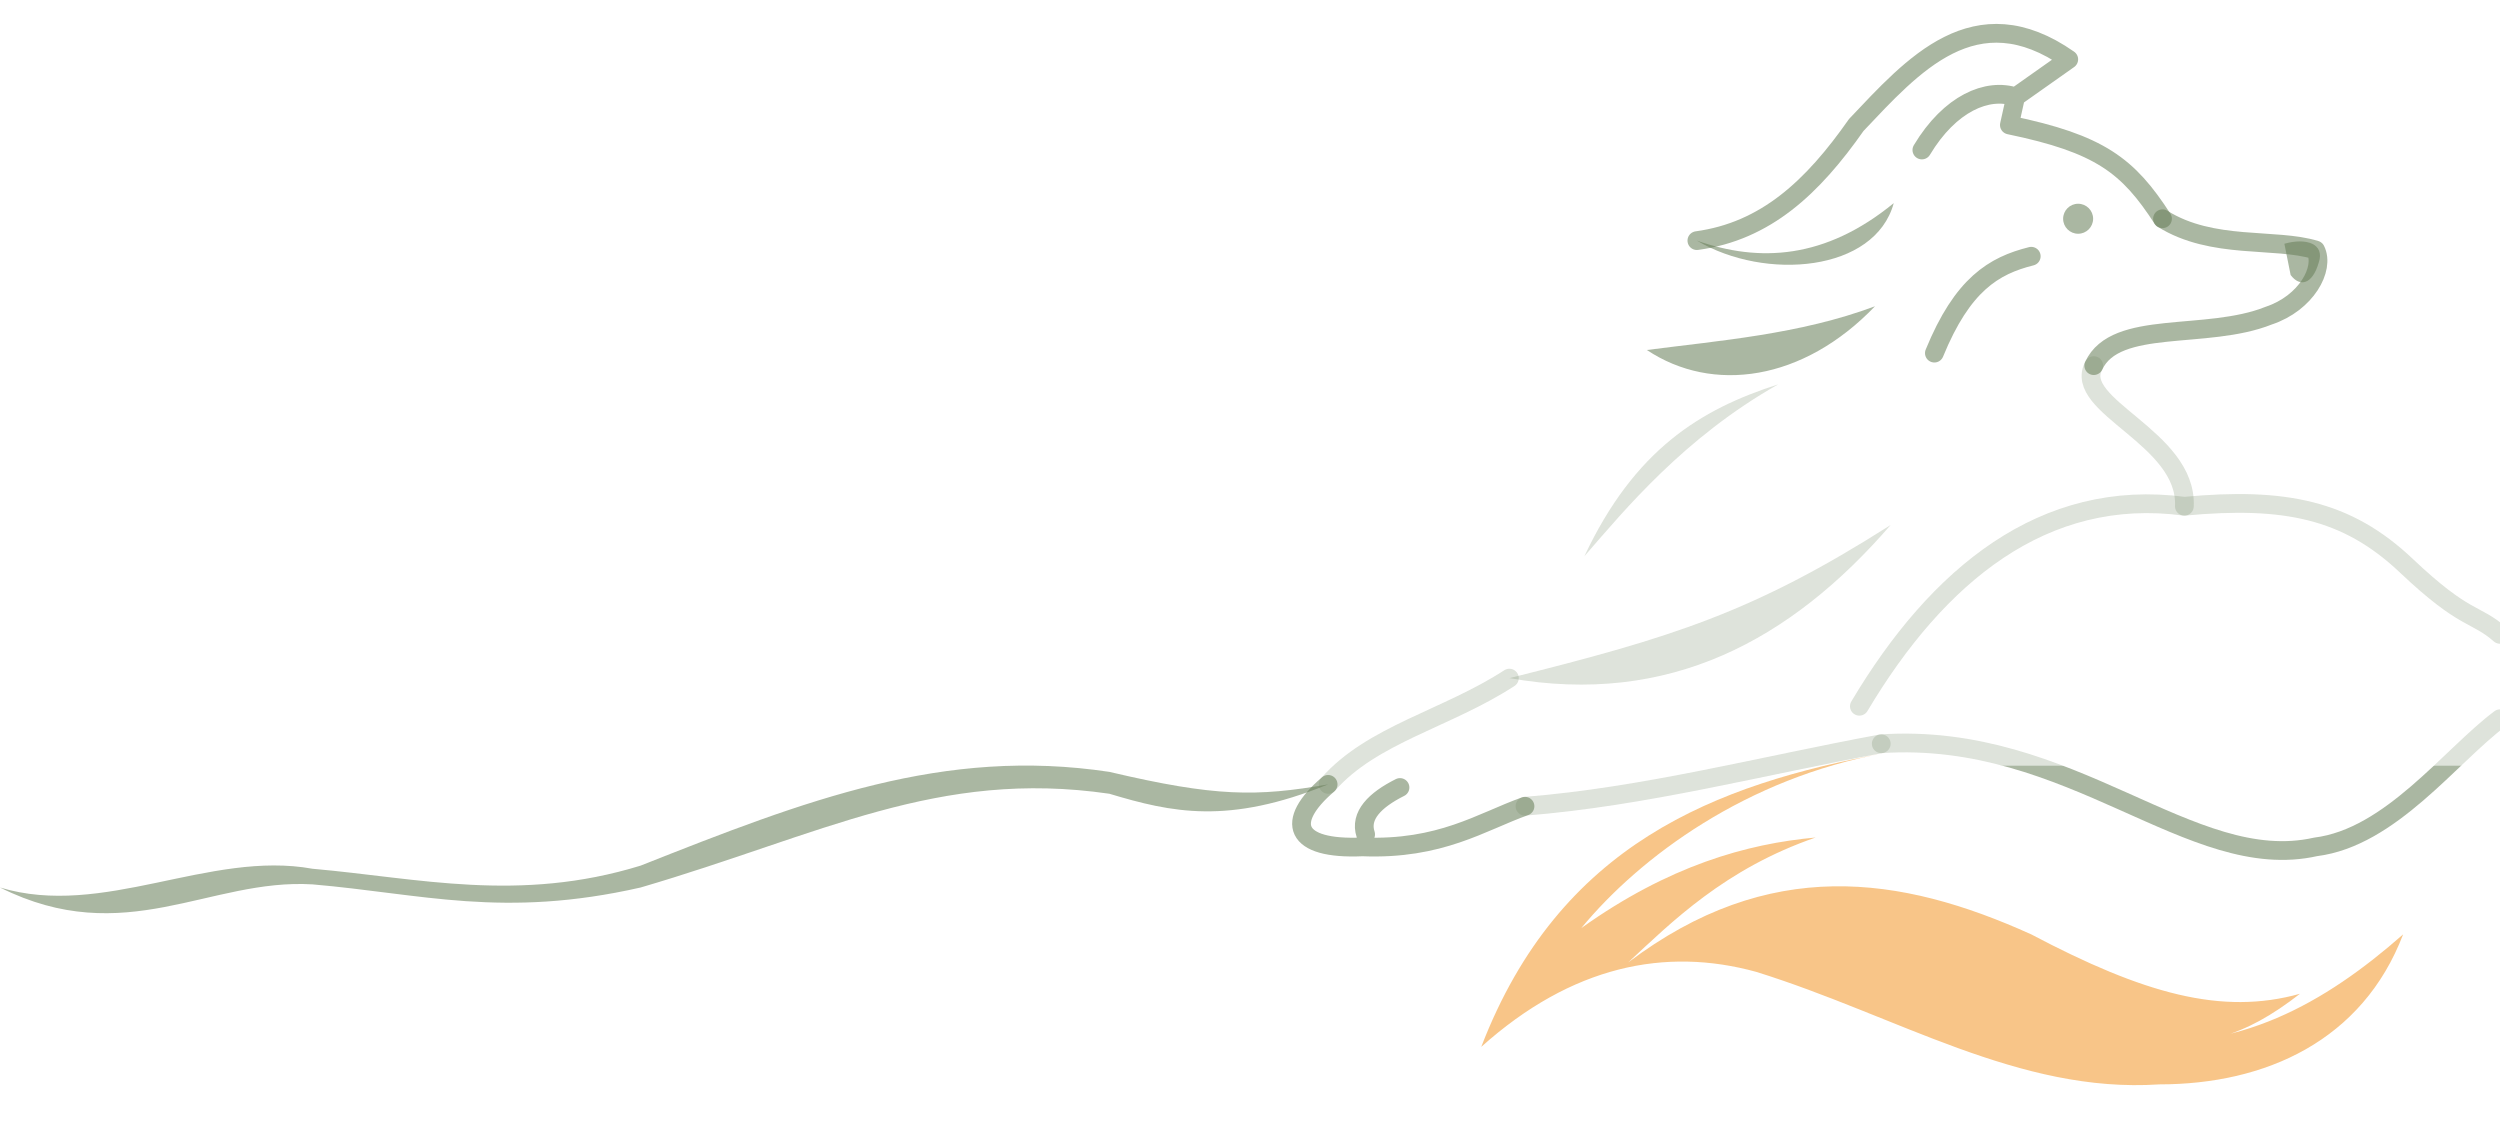
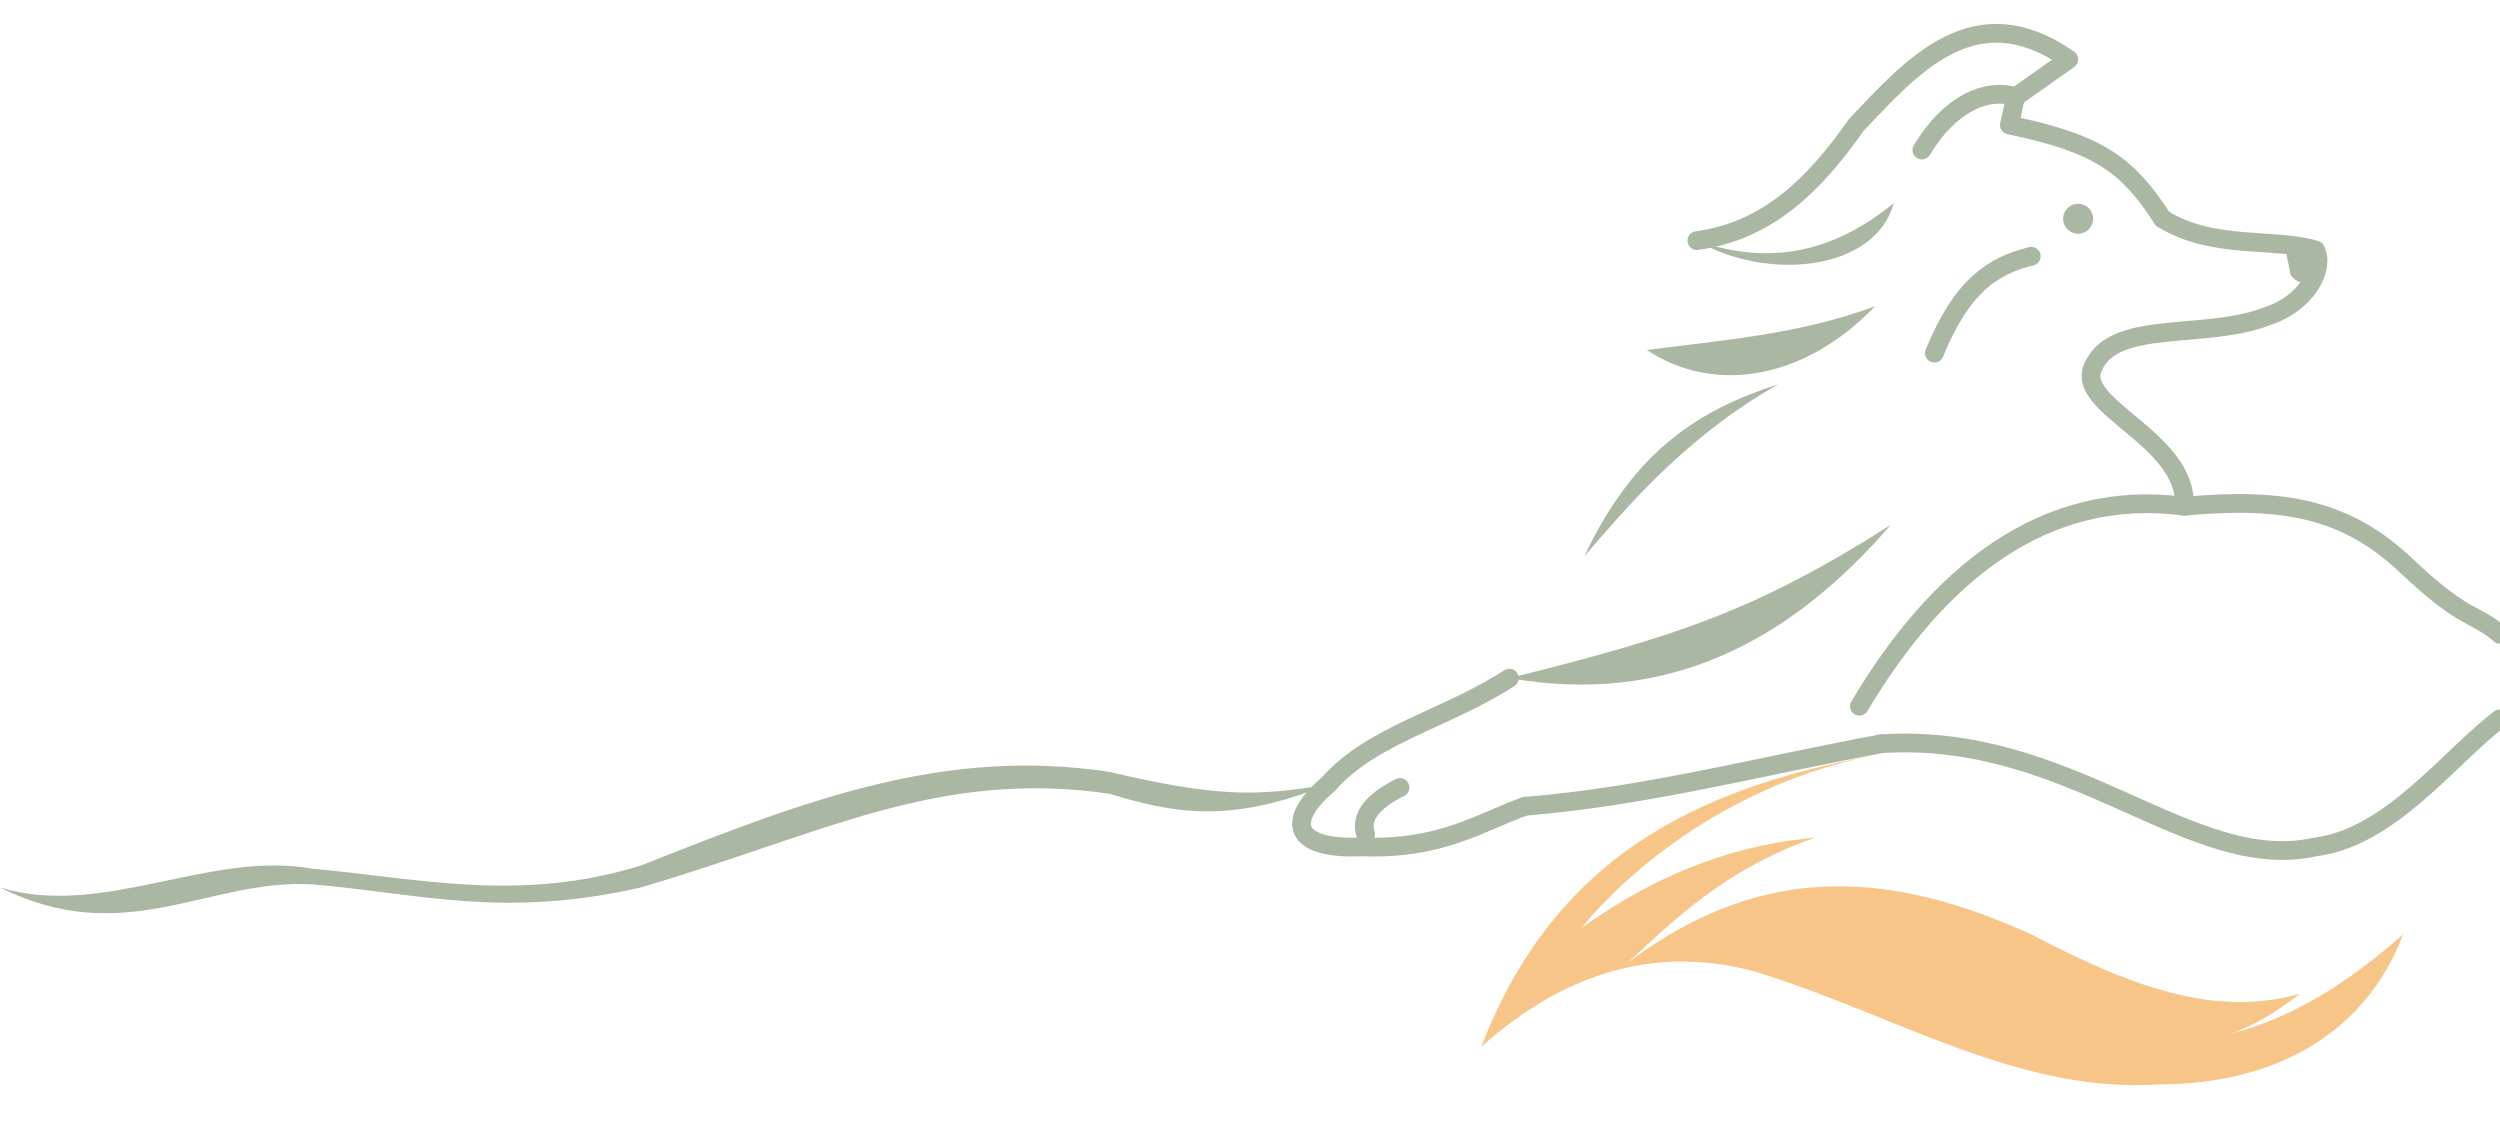
<svg xmlns="http://www.w3.org/2000/svg" viewBox="0 0 800 360" aria-hidden="true" focusable="false">
-   <style>svg{pointer-events:none}.line{fill:none;stroke:#687E59;stroke-width:6;stroke-linecap:round;stroke-linejoin:round}.solid{fill:#687E59}.exposed{opacity:.56}.overlap{opacity:.22}.accent{fill:#F2982B;opacity:.56}@media(prefers-color-scheme:dark){.line{stroke:#B7C597}.solid{fill:#B7C597}}</style>
-   <path class="line exposed" d="M692 70C681 53 672 46 643 40L645 31L662 19C632 -2 612 21 594 40C580 60 565 74 543 77M615 48C624 33 636 28 645 31" />
-   <path class="line exposed" d="M670 117C677 102 706 109 726 101C738 97 744 86 741 80C728 76 708 80 692 70M619 113C628 91 638 85 650 82" />
-   <circle class="solid exposed" cx="665" cy="70" r="4.8" />
-   <path class="solid exposed" d="M731 78C738 76 744 78 742 84C740 91 736 92 733 88Z" />
-   <path class="line overlap" d="M699 162C700 140 663 130 670 117" />
-   <path class="solid exposed" d="M606 65C584 83 563 84 543 77C565 90 600 87 606 65Z" />
-   <path class="solid exposed" d="M600 98C577 122 548 126 527 112C550 109 576 107 600 98Z" />
-   <path class="solid overlap" d="M569 123C539 140 520 163 507 178C523 144 544 131 569 123Z" />
-   <path class="solid overlap" d="M605 168C573 205 534 226 483 217C535 204 561 196 605 168Z" />
-   <path class="line overlap" d="M483 217C463 230 439 235 425 251" />
-   <path class="line exposed" d="M425 251C411 263 414 272 436 271C461 272 474 263 488 258M437 267C435 261 440 256 448 252" />
-   <path class="line overlap" d="M488 258C526 255 564 245 602 238" />
+   <style>svg{pointer-events:none}.line{fill:none;stroke:#687E59;stroke-width:6;stroke-linecap:round;stroke-linejoin:round}.solid{fill:#687E59}.accent{fill:#F2982B}@media(prefers-color-scheme:dark){.line{stroke:#B7C597}.solid{fill:#B7C597}}</style>
  <defs>
    <path id="body" d="M595 226C620 184 654 156 699 162C731 159 751 163 770 181C789 199 792 196 800 203M602 238C663 234 701 280 741 271C765 268 784 242 800 230" />
-     <clipPath id="copy-area">
-       <rect width="800" height="245" />
-     </clipPath>
-     <clipPath id="open-area">
-       <rect y="245" width="800" height="115" />
-     </clipPath>
  </defs>
-   <use href="#body" class="line overlap" clip-path="url(#copy-area)" />
-   <use href="#body" class="line exposed" clip-path="url(#open-area)" />
-   <path class="solid exposed" d="M0 284C33 294 67 272 100 278C134 281 166 289 205 277C258 256 302 239 355 247C389 255 402 255 425 251C393 264 375 260 355 254C300 246 263 267 205 284C161 294 135 286 100 283C67 281 40 304 0 284Z" />
-   <path class="accent" d="M474 335C499 270 549 251 603 241C559 249 525 274 506 297C534 277 559 270 581 268C552 278 535 295 521 308C566 274 608 280 650 299C686 318 711 325 736 318C718 332 704 336 680 333C716 337 744 321 769 299C756 333 725 347 691 347C646 350 607 325 562 311C533 303 503 309 474 335Z" />
+   <g opacity=".56">
+     <path class="accent" d="M474 335C499 270 549 251 603 241C559 249 525 274 506 297C534 277 559 270 581 268C552 278 535 295 521 308C566 274 608 280 650 299C686 318 711 325 736 318C718 332 704 336 680 333C716 337 744 321 769 299C756 333 725 347 691 347C646 350 607 325 562 311C533 303 503 309 474 335Z" />
+     <path class="line" d="M692 70C681 53 672 46 643 40L645 31L662 19C632 -2 612 21 594 40C580 60 565 74 543 77M615 48C624 33 636 28 645 31" />
+     <path class="line" d="M670 117C677 102 706 109 726 101C738 97 744 86 741 80C728 76 708 80 692 70M619 113C628 91 638 85 650 82" />
+     <circle class="solid" cx="665" cy="70" r="4.8" />
+     <path class="solid" d="M731 78C738 76 744 78 742 84C740 91 736 92 733 88Z" />
+     <path class="line" d="M699 162C700 140 663 130 670 117" />
+     <path class="solid" d="M606 65C584 83 563 84 543 77C565 90 600 87 606 65Z" />
+     <path class="solid" d="M600 98C577 122 548 126 527 112C550 109 576 107 600 98Z" />
+     <path class="solid" d="M569 123C539 140 520 163 507 178C523 144 544 131 569 123Z" />
+     <path class="solid" d="M605 168C573 205 534 226 483 217C535 204 561 196 605 168Z" />
+     <path class="line" d="M483 217C463 230 439 235 425 251" />
+     <path class="line" d="M425 251C411 263 414 272 436 271C461 272 474 263 488 258M437 267C435 261 440 256 448 252" />
+     <path class="line" d="M488 258C526 255 564 245 602 238" />
+     <use href="#body" class="line" />
+     <path class="solid" d="M0 284C33 294 67 272 100 278C134 281 166 289 205 277C258 256 302 239 355 247C389 255 402 255 425 251C393 264 375 260 355 254C300 246 263 267 205 284C161 294 135 286 100 283C67 281 40 304 0 284Z" />
+   </g>
</svg>
